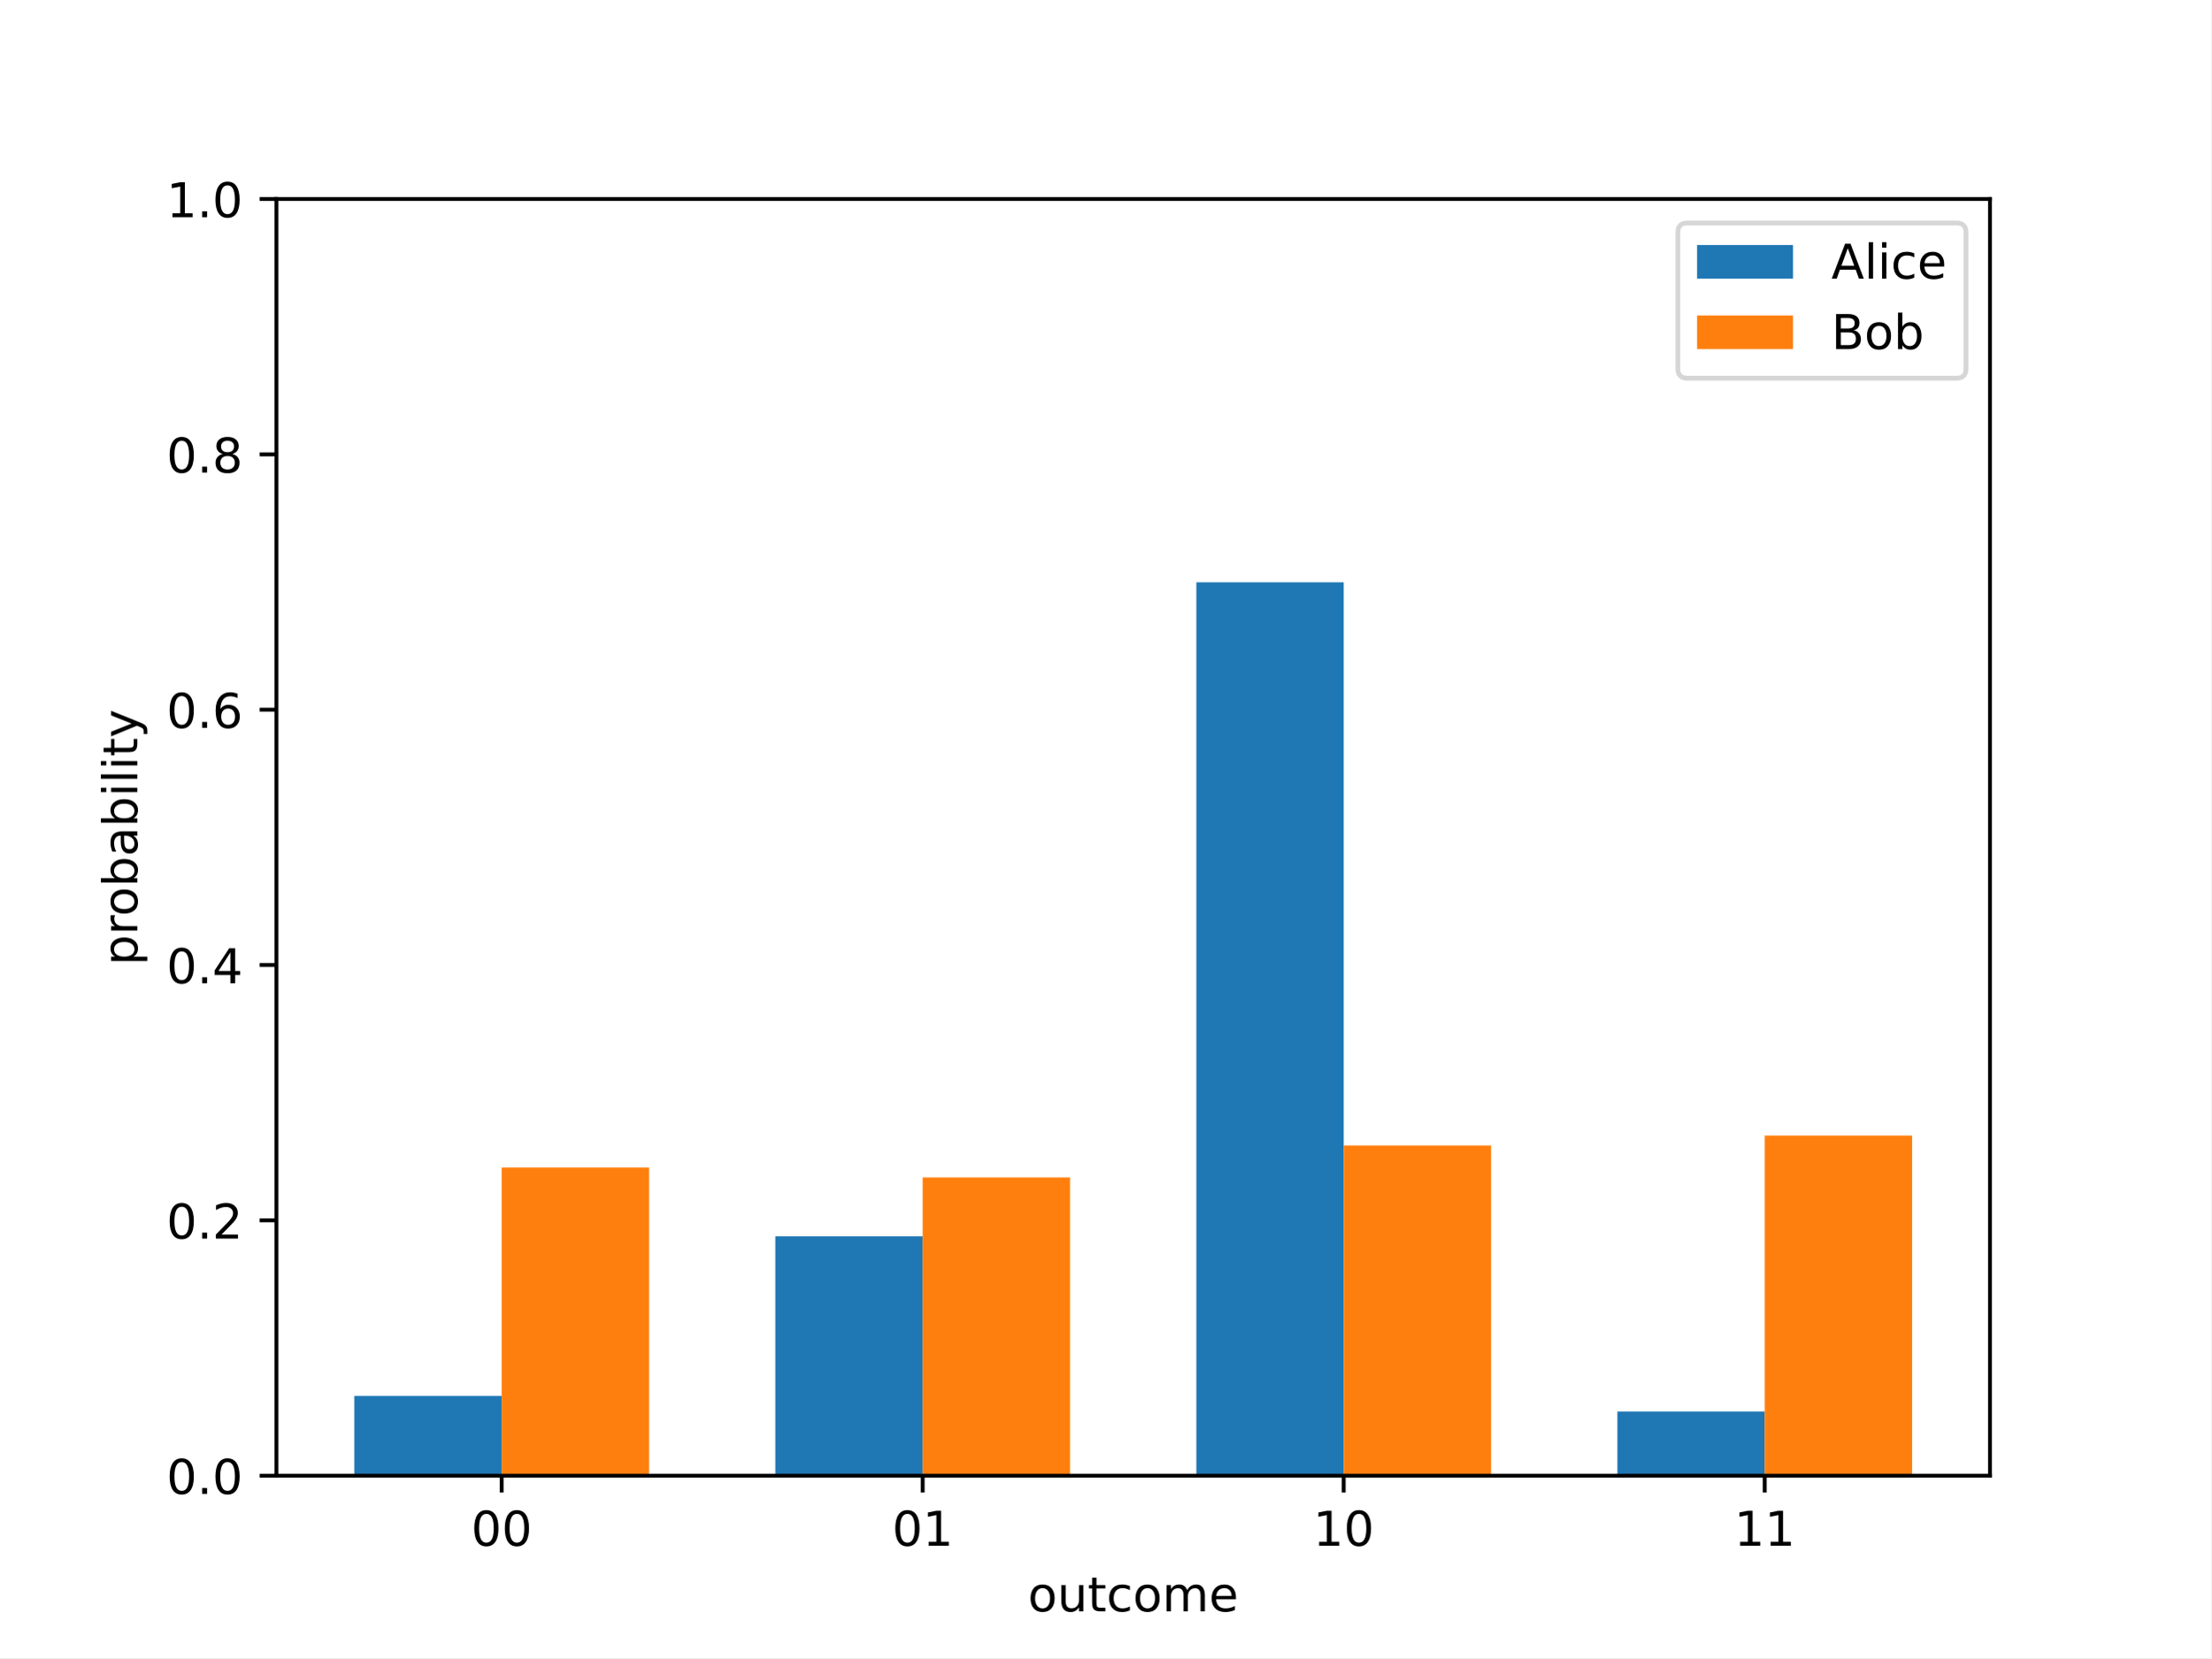
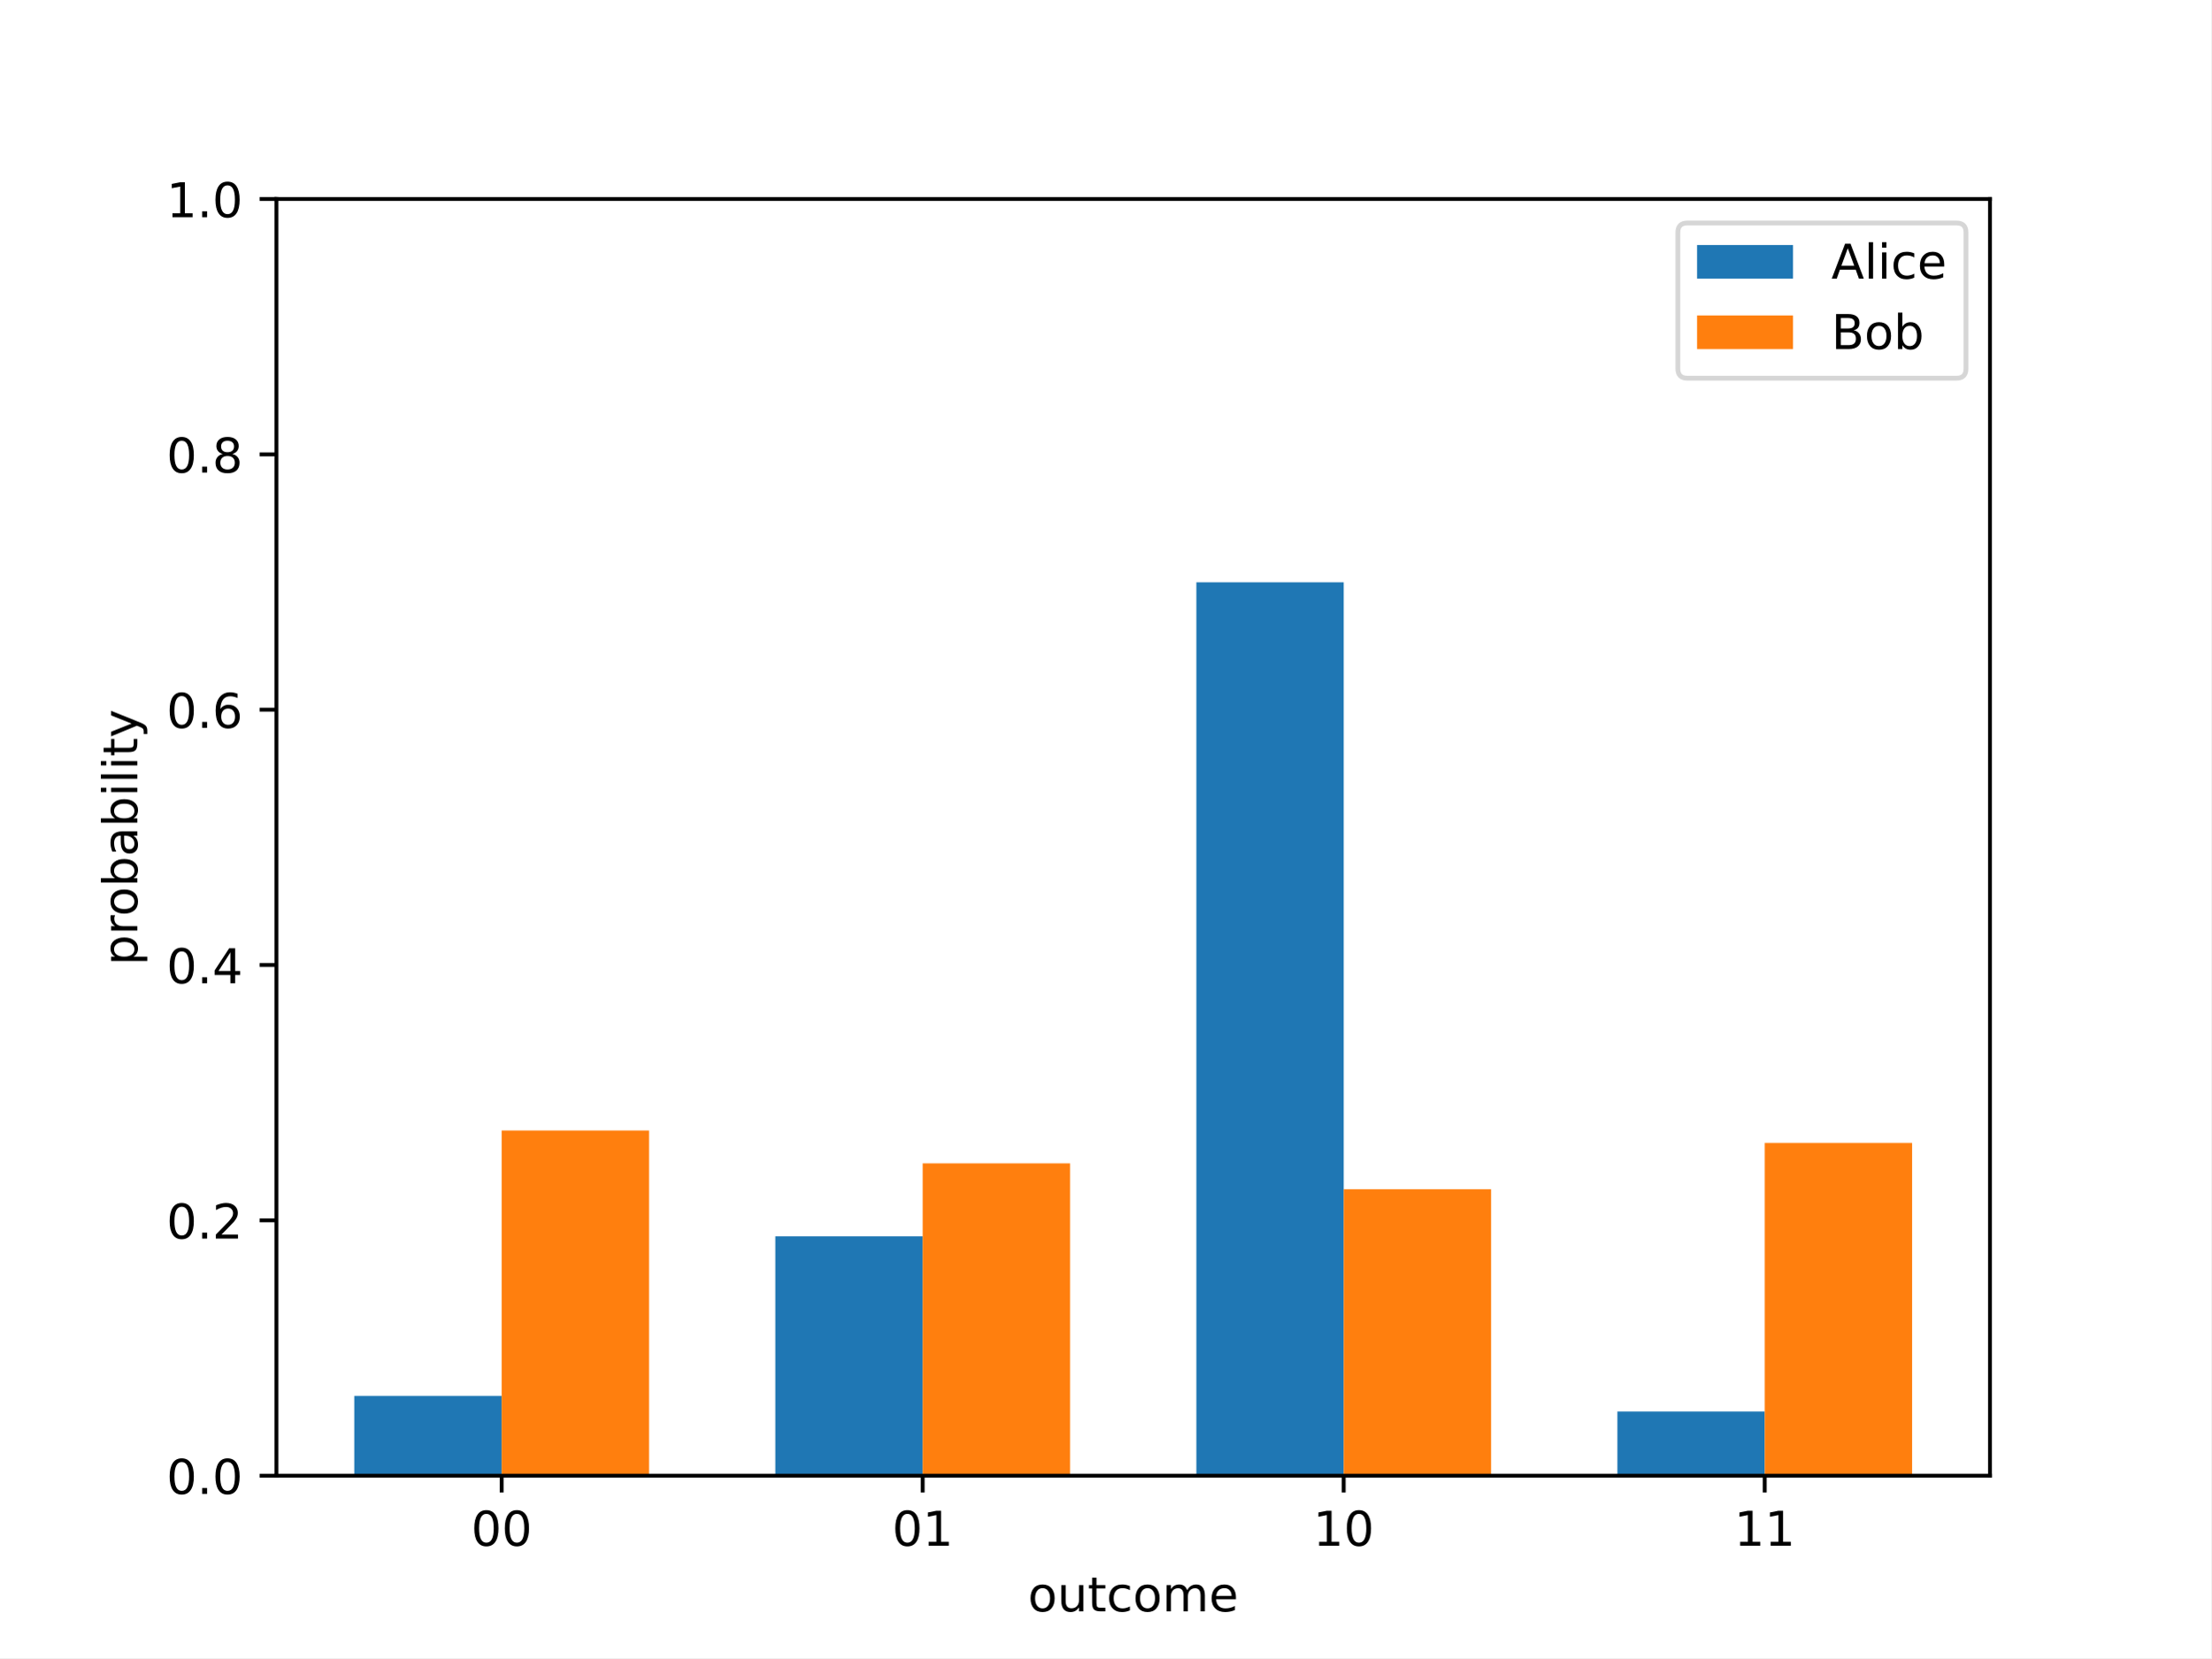
<svg xmlns="http://www.w3.org/2000/svg" xmlns:xlink="http://www.w3.org/1999/xlink" width="460.8pt" height="345.6pt" viewBox="0 0 460.8 345.6" version="1.1">
  <defs>
    <style type="text/css">*{stroke-linejoin: round; stroke-linecap: butt}</style>
  </defs>
  <g id="figure_1">
    <g id="patch_1">
      <path d="M 0 345.6  L 460.8 345.6  L 460.8 0  L 0 0  z " style="fill: #ffffff" />
    </g>
    <g id="axes_1">
      <g id="patch_2">
        <path d="M 57.6 307.584  L 414.72 307.584  L 414.72 41.472  L 57.6 41.472  z " style="fill: #ffffff" />
      </g>
      <g id="patch_3">
-         <path d="M 73.833 307.584  L 104.543 307.584  L 104.543 290.952  L 73.833 290.952  z " clip-path="url(#pb1cc930a0b)" style="fill: #1f77b4" />
+         <path d="M 73.833 307.584  L 104.543 307.584  L 104.543 290.952  L 73.833 290.952  z " clip-path="url(#p5221f67fb8)" style="fill: #1f77b4" />
      </g>
      <g id="patch_4">
-         <path d="M 161.577 307.584  L 192.288 307.584  L 192.288 257.688  L 161.577 257.688  z " clip-path="url(#pb1cc930a0b)" style="fill: #1f77b4" />
+         <path d="M 161.577 307.584  L 192.288 307.584  L 192.288 257.688  L 161.577 257.688  z " clip-path="url(#p5221f67fb8)" style="fill: #1f77b4" />
      </g>
      <g id="patch_5">
-         <path d="M 249.322 307.584  L 280.032 307.584  L 280.032 121.37  L 249.322 121.37  z " clip-path="url(#pb1cc930a0b)" style="fill: #1f77b4" />
+         <path d="M 249.322 307.584  L 280.032 307.584  L 280.032 121.37  L 249.322 121.37  z " clip-path="url(#p5221f67fb8)" style="fill: #1f77b4" />
      </g>
      <g id="patch_6">
-         <path d="M 337.066 307.584  L 367.777 307.584  L 367.777 294.214  L 337.066 294.214  z " clip-path="url(#pb1cc930a0b)" style="fill: #1f77b4" />
+         <path d="M 337.066 307.584  L 367.777 307.584  L 367.777 294.214  L 337.066 294.214  z " clip-path="url(#p5221f67fb8)" style="fill: #1f77b4" />
      </g>
      <g id="patch_7">
-         <path d="M 104.543 307.584  L 135.254 307.584  L 135.254 243.352  L 104.543 243.352  z " clip-path="url(#pb1cc930a0b)" style="fill: #ff7f0e" />
+         <path d="M 104.543 307.584  L 135.254 307.584  L 135.254 235.636  L 104.543 235.636  z " clip-path="url(#p5221f67fb8)" style="fill: #ff7f0e" />
      </g>
      <g id="patch_8">
-         <path d="M 192.288 307.584  L 222.998 307.584  L 222.998 245.413  L 192.288 245.413  z " clip-path="url(#pb1cc930a0b)" style="fill: #ff7f0e" />
+         <path d="M 192.288 307.584  L 222.998 307.584  L 222.998 242.484  L 192.288 242.484  z " clip-path="url(#p5221f67fb8)" style="fill: #ff7f0e" />
      </g>
      <g id="patch_9">
-         <path d="M 280.032 307.584  L 310.743 307.584  L 310.743 238.76  L 280.032 238.76  z " clip-path="url(#pb1cc930a0b)" style="fill: #ff7f0e" />
+         <path d="M 280.032 307.584  L 310.743 307.584  L 310.743 247.872  L 280.032 247.872  z " clip-path="url(#p5221f67fb8)" style="fill: #ff7f0e" />
      </g>
      <g id="patch_10">
-         <path d="M 367.777 307.584  L 398.487 307.584  L 398.487 236.699  L 367.777 236.699  z " clip-path="url(#pb1cc930a0b)" style="fill: #ff7f0e" />
+         <path d="M 367.777 307.584  L 398.487 307.584  L 398.487 238.232  L 367.777 238.232  z " clip-path="url(#p5221f67fb8)" style="fill: #ff7f0e" />
      </g>
      <g id="matplotlib.axis_1">
        <g id="xtick_1">
          <g id="line2d_1">
            <defs>
-               <path id="m7856f87d09" d="M 0 0  L 0 3.5  " style="stroke: #000000; stroke-width: 0.8" />
-             </defs>
-             <g>
-               <use xlink:href="#m7856f87d09" x="104.543" y="307.584" style="stroke: #000000; stroke-width: 0.8" />
+               <path id="mbd9db13095" d="M 0 0  L 0 3.5  " style="stroke: #000000; stroke-width: 0.8" />
+             </defs>
+             <g>
+               <use xlink:href="#mbd9db13095" x="104.543" y="307.584" style="stroke: #000000; stroke-width: 0.8" />
            </g>
          </g>
          <g id="text_1">
            <g transform="translate(98.18079 322.1824) scale(0.1 -0.1)">
              <defs>
                <path id="DejaVuSans-30" d="M 2034 4250  Q 1547 4250 1301 3770  Q 1056 3291 1056 2328  Q 1056 1369 1301 889  Q 1547 409 2034 409  Q 2525 409 2770 889  Q 3016 1369 3016 2328  Q 3016 3291 2770 3770  Q 2525 4250 2034 4250  z M 2034 4750  Q 2819 4750 3233 4129  Q 3647 3509 3647 2328  Q 3647 1150 3233 529  Q 2819 -91 2034 -91  Q 1250 -91 836 529  Q 422 1150 422 2328  Q 422 3509 836 4129  Q 1250 4750 2034 4750  z " transform="scale(0.015625)" />
              </defs>
              <use xlink:href="#DejaVuSans-30" />
              <use xlink:href="#DejaVuSans-30" transform="translate(63.62305 0)" />
            </g>
          </g>
        </g>
        <g id="xtick_2">
          <g id="line2d_2">
            <g>
-               <use xlink:href="#m7856f87d09" x="192.288" y="307.584" style="stroke: #000000; stroke-width: 0.8" />
+               <use xlink:href="#mbd9db13095" x="192.288" y="307.584" style="stroke: #000000; stroke-width: 0.8" />
            </g>
          </g>
          <g id="text_2">
            <g transform="translate(185.9253 322.1824) scale(0.1 -0.1)">
              <defs>
                <path id="DejaVuSans-31" d="M 794 531  L 1825 531  L 1825 4091  L 703 3866  L 703 4441  L 1819 4666  L 2450 4666  L 2450 531  L 3481 531  L 3481 0  L 794 0  L 794 531  z " transform="scale(0.015625)" />
              </defs>
              <use xlink:href="#DejaVuSans-30" />
              <use xlink:href="#DejaVuSans-31" transform="translate(63.62305 0)" />
            </g>
          </g>
        </g>
        <g id="xtick_3">
          <g id="line2d_3">
            <g>
-               <use xlink:href="#m7856f87d09" x="280.032" y="307.584" style="stroke: #000000; stroke-width: 0.8" />
+               <use xlink:href="#mbd9db13095" x="280.032" y="307.584" style="stroke: #000000; stroke-width: 0.8" />
            </g>
          </g>
          <g id="text_3">
            <g transform="translate(273.6697 322.1824) scale(0.1 -0.1)">
              <use xlink:href="#DejaVuSans-31" />
              <use xlink:href="#DejaVuSans-30" transform="translate(63.62305 0)" />
            </g>
          </g>
        </g>
        <g id="xtick_4">
          <g id="line2d_4">
            <g>
-               <use xlink:href="#m7856f87d09" x="367.777" y="307.584" style="stroke: #000000; stroke-width: 0.8" />
+               <use xlink:href="#mbd9db13095" x="367.777" y="307.584" style="stroke: #000000; stroke-width: 0.8" />
            </g>
          </g>
          <g id="text_4">
            <g transform="translate(361.4142 322.1824) scale(0.1 -0.1)">
              <use xlink:href="#DejaVuSans-31" />
              <use xlink:href="#DejaVuSans-31" transform="translate(63.62305 0)" />
            </g>
          </g>
        </g>
        <g id="text_5">
          <g transform="translate(214.2163 335.8606) scale(0.1 -0.1)">
            <defs>
              <path id="DejaVuSans-6f" d="M 1959 3097  Q 1497 3097 1228 2736  Q 959 2375 959 1747  Q 959 1119 1226 758  Q 1494 397 1959 397  Q 2419 397 2687 759  Q 2956 1122 2956 1747  Q 2956 2369 2687 2733  Q 2419 3097 1959 3097  z M 1959 3584  Q 2709 3584 3137 3096  Q 3566 2609 3566 1747  Q 3566 888 3137 398  Q 2709 -91 1959 -91  Q 1206 -91 779 398  Q 353 888 353 1747  Q 353 2609 779 3096  Q 1206 3584 1959 3584  z " transform="scale(0.015625)" />
              <path id="DejaVuSans-75" d="M 544 1381  L 544 3500  L 1119 3500  L 1119 1403  Q 1119 906 1312 657  Q 1506 409 1894 409  Q 2359 409 2629 706  Q 2900 1003 2900 1516  L 2900 3500  L 3475 3500  L 3475 0  L 2900 0  L 2900 538  Q 2691 219 2414 64  Q 2138 -91 1772 -91  Q 1169 -91 856 284  Q 544 659 544 1381  z M 1991 3584  L 1991 3584  z " transform="scale(0.015625)" />
              <path id="DejaVuSans-74" d="M 1172 4494  L 1172 3500  L 2356 3500  L 2356 3053  L 1172 3053  L 1172 1153  Q 1172 725 1289 603  Q 1406 481 1766 481  L 2356 481  L 2356 0  L 1766 0  Q 1100 0 847 248  Q 594 497 594 1153  L 594 3053  L 172 3053  L 172 3500  L 594 3500  L 594 4494  L 1172 4494  z " transform="scale(0.015625)" />
              <path id="DejaVuSans-63" d="M 3122 3366  L 3122 2828  Q 2878 2963 2633 3030  Q 2388 3097 2138 3097  Q 1578 3097 1268 2742  Q 959 2388 959 1747  Q 959 1106 1268 751  Q 1578 397 2138 397  Q 2388 397 2633 464  Q 2878 531 3122 666  L 3122 134  Q 2881 22 2623 -34  Q 2366 -91 2075 -91  Q 1284 -91 818 406  Q 353 903 353 1747  Q 353 2603 823 3093  Q 1294 3584 2113 3584  Q 2378 3584 2631 3529  Q 2884 3475 3122 3366  z " transform="scale(0.015625)" />
              <path id="DejaVuSans-6d" d="M 3328 2828  Q 3544 3216 3844 3400  Q 4144 3584 4550 3584  Q 5097 3584 5394 3201  Q 5691 2819 5691 2113  L 5691 0  L 5113 0  L 5113 2094  Q 5113 2597 4934 2840  Q 4756 3084 4391 3084  Q 3944 3084 3684 2787  Q 3425 2491 3425 1978  L 3425 0  L 2847 0  L 2847 2094  Q 2847 2600 2669 2842  Q 2491 3084 2119 3084  Q 1678 3084 1418 2786  Q 1159 2488 1159 1978  L 1159 0  L 581 0  L 581 3500  L 1159 3500  L 1159 2956  Q 1356 3278 1631 3431  Q 1906 3584 2284 3584  Q 2666 3584 2933 3390  Q 3200 3197 3328 2828  z " transform="scale(0.015625)" />
              <path id="DejaVuSans-65" d="M 3597 1894  L 3597 1613  L 953 1613  Q 991 1019 1311 708  Q 1631 397 2203 397  Q 2534 397 2845 478  Q 3156 559 3463 722  L 3463 178  Q 3153 47 2828 -22  Q 2503 -91 2169 -91  Q 1331 -91 842 396  Q 353 884 353 1716  Q 353 2575 817 3079  Q 1281 3584 2069 3584  Q 2775 3584 3186 3129  Q 3597 2675 3597 1894  z M 3022 2063  Q 3016 2534 2758 2815  Q 2500 3097 2075 3097  Q 1594 3097 1305 2825  Q 1016 2553 972 2059  L 3022 2063  z " transform="scale(0.015625)" />
            </defs>
            <use xlink:href="#DejaVuSans-6f" />
            <use xlink:href="#DejaVuSans-75" transform="translate(61.18164 0)" />
            <use xlink:href="#DejaVuSans-74" transform="translate(124.5605 0)" />
            <use xlink:href="#DejaVuSans-63" transform="translate(163.7695 0)" />
            <use xlink:href="#DejaVuSans-6f" transform="translate(218.75 0)" />
            <use xlink:href="#DejaVuSans-6d" transform="translate(279.9316 0)" />
            <use xlink:href="#DejaVuSans-65" transform="translate(377.3438 0)" />
          </g>
        </g>
      </g>
      <g id="matplotlib.axis_2">
        <g id="ytick_1">
          <g id="line2d_5">
            <defs>
-               <path id="m94541c0f62" d="M 0 0  L -3.5 0  " style="stroke: #000000; stroke-width: 0.8" />
-             </defs>
-             <g>
-               <use xlink:href="#m94541c0f62" x="57.6" y="307.584" style="stroke: #000000; stroke-width: 0.8" />
+               <path id="mef66154ed4" d="M 0 0  L -3.5 0  " style="stroke: #000000; stroke-width: 0.8" />
+             </defs>
+             <g>
+               <use xlink:href="#mef66154ed4" x="57.6" y="307.584" style="stroke: #000000; stroke-width: 0.8" />
            </g>
          </g>
          <g id="text_6">
            <g transform="translate(34.69687 311.3832) scale(0.1 -0.1)">
              <defs>
                <path id="DejaVuSans-2e" d="M 684 794  L 1344 794  L 1344 0  L 684 0  L 684 794  z " transform="scale(0.015625)" />
              </defs>
              <use xlink:href="#DejaVuSans-30" />
              <use xlink:href="#DejaVuSans-2e" transform="translate(63.62305 0)" />
              <use xlink:href="#DejaVuSans-30" transform="translate(95.41016 0)" />
            </g>
          </g>
        </g>
        <g id="ytick_2">
          <g id="line2d_6">
            <g>
-               <use xlink:href="#m94541c0f62" x="57.6" y="254.362" style="stroke: #000000; stroke-width: 0.8" />
+               <use xlink:href="#mef66154ed4" x="57.6" y="254.362" style="stroke: #000000; stroke-width: 0.8" />
            </g>
          </g>
          <g id="text_7">
            <g transform="translate(34.69687 258.1608) scale(0.1 -0.1)">
              <defs>
                <path id="DejaVuSans-32" d="M 1228 531  L 3431 531  L 3431 0  L 469 0  L 469 531  Q 828 903 1448 1529  Q 2069 2156 2228 2338  Q 2531 2678 2651 2914  Q 2772 3150 2772 3378  Q 2772 3750 2511 3984  Q 2250 4219 1831 4219  Q 1534 4219 1204 4116  Q 875 4013 500 3803  L 500 4441  Q 881 4594 1212 4672  Q 1544 4750 1819 4750  Q 2544 4750 2975 4387  Q 3406 4025 3406 3419  Q 3406 3131 3298 2873  Q 3191 2616 2906 2266  Q 2828 2175 2409 1742  Q 1991 1309 1228 531  z " transform="scale(0.015625)" />
              </defs>
              <use xlink:href="#DejaVuSans-30" />
              <use xlink:href="#DejaVuSans-2e" transform="translate(63.62305 0)" />
              <use xlink:href="#DejaVuSans-32" transform="translate(95.41016 0)" />
            </g>
          </g>
        </g>
        <g id="ytick_3">
          <g id="line2d_7">
            <g>
-               <use xlink:href="#m94541c0f62" x="57.6" y="201.139" style="stroke: #000000; stroke-width: 0.8" />
+               <use xlink:href="#mef66154ed4" x="57.6" y="201.139" style="stroke: #000000; stroke-width: 0.8" />
            </g>
          </g>
          <g id="text_8">
            <g transform="translate(34.69687 204.9384) scale(0.1 -0.1)">
              <defs>
                <path id="DejaVuSans-34" d="M 2419 4116  L 825 1625  L 2419 1625  L 2419 4116  z M 2253 4666  L 3047 4666  L 3047 1625  L 3713 1625  L 3713 1100  L 3047 1100  L 3047 0  L 2419 0  L 2419 1100  L 313 1100  L 313 1709  L 2253 4666  z " transform="scale(0.015625)" />
              </defs>
              <use xlink:href="#DejaVuSans-30" />
              <use xlink:href="#DejaVuSans-2e" transform="translate(63.62305 0)" />
              <use xlink:href="#DejaVuSans-34" transform="translate(95.41016 0)" />
            </g>
          </g>
        </g>
        <g id="ytick_4">
          <g id="line2d_8">
            <g>
-               <use xlink:href="#m94541c0f62" x="57.6" y="147.917" style="stroke: #000000; stroke-width: 0.8" />
+               <use xlink:href="#mef66154ed4" x="57.6" y="147.917" style="stroke: #000000; stroke-width: 0.8" />
            </g>
          </g>
          <g id="text_9">
            <g transform="translate(34.69687 151.716) scale(0.1 -0.1)">
              <defs>
                <path id="DejaVuSans-36" d="M 2113 2584  Q 1688 2584 1439 2293  Q 1191 2003 1191 1497  Q 1191 994 1439 701  Q 1688 409 2113 409  Q 2538 409 2786 701  Q 3034 994 3034 1497  Q 3034 2003 2786 2293  Q 2538 2584 2113 2584  z M 3366 4563  L 3366 3988  Q 3128 4100 2886 4159  Q 2644 4219 2406 4219  Q 1781 4219 1451 3797  Q 1122 3375 1075 2522  Q 1259 2794 1537 2939  Q 1816 3084 2150 3084  Q 2853 3084 3261 2657  Q 3669 2231 3669 1497  Q 3669 778 3244 343  Q 2819 -91 2113 -91  Q 1303 -91 875 529  Q 447 1150 447 2328  Q 447 3434 972 4092  Q 1497 4750 2381 4750  Q 2619 4750 2861 4703  Q 3103 4656 3366 4563  z " transform="scale(0.015625)" />
              </defs>
              <use xlink:href="#DejaVuSans-30" />
              <use xlink:href="#DejaVuSans-2e" transform="translate(63.62305 0)" />
              <use xlink:href="#DejaVuSans-36" transform="translate(95.41016 0)" />
            </g>
          </g>
        </g>
        <g id="ytick_5">
          <g id="line2d_9">
            <g>
-               <use xlink:href="#m94541c0f62" x="57.6" y="94.694" style="stroke: #000000; stroke-width: 0.8" />
+               <use xlink:href="#mef66154ed4" x="57.6" y="94.694" style="stroke: #000000; stroke-width: 0.8" />
            </g>
          </g>
          <g id="text_10">
            <g transform="translate(34.69687 98.49362) scale(0.1 -0.1)">
              <defs>
                <path id="DejaVuSans-38" d="M 2034 2216  Q 1584 2216 1326 1975  Q 1069 1734 1069 1313  Q 1069 891 1326 650  Q 1584 409 2034 409  Q 2484 409 2743 651  Q 3003 894 3003 1313  Q 3003 1734 2745 1975  Q 2488 2216 2034 2216  z M 1403 2484  Q 997 2584 770 2862  Q 544 3141 544 3541  Q 544 4100 942 4425  Q 1341 4750 2034 4750  Q 2731 4750 3128 4425  Q 3525 4100 3525 3541  Q 3525 3141 3298 2862  Q 3072 2584 2669 2484  Q 3125 2378 3379 2068  Q 3634 1759 3634 1313  Q 3634 634 3220 271  Q 2806 -91 2034 -91  Q 1263 -91 848 271  Q 434 634 434 1313  Q 434 1759 690 2068  Q 947 2378 1403 2484  z M 1172 3481  Q 1172 3119 1398 2916  Q 1625 2713 2034 2713  Q 2441 2713 2670 2916  Q 2900 3119 2900 3481  Q 2900 3844 2670 4047  Q 2441 4250 2034 4250  Q 1625 4250 1398 4047  Q 1172 3844 1172 3481  z " transform="scale(0.015625)" />
              </defs>
              <use xlink:href="#DejaVuSans-30" />
              <use xlink:href="#DejaVuSans-2e" transform="translate(63.62305 0)" />
              <use xlink:href="#DejaVuSans-38" transform="translate(95.41016 0)" />
            </g>
          </g>
        </g>
        <g id="ytick_6">
          <g id="line2d_10">
            <g>
-               <use xlink:href="#m94541c0f62" x="57.6" y="41.472" style="stroke: #000000; stroke-width: 0.8" />
+               <use xlink:href="#mef66154ed4" x="57.6" y="41.472" style="stroke: #000000; stroke-width: 0.8" />
            </g>
          </g>
          <g id="text_11">
            <g transform="translate(34.69687 45.27122) scale(0.1 -0.1)">
              <use xlink:href="#DejaVuSans-31" />
              <use xlink:href="#DejaVuSans-2e" transform="translate(63.62305 0)" />
              <use xlink:href="#DejaVuSans-30" transform="translate(95.41016 0)" />
            </g>
          </g>
        </g>
        <g id="text_12">
          <g transform="translate(28.61719 201.2038) rotate(-90) scale(0.1 -0.1)">
            <defs>
              <path id="DejaVuSans-70" d="M 1159 525  L 1159 -1331  L 581 -1331  L 581 3500  L 1159 3500  L 1159 2969  Q 1341 3281 1617 3432  Q 1894 3584 2278 3584  Q 2916 3584 3314 3078  Q 3713 2572 3713 1747  Q 3713 922 3314 415  Q 2916 -91 2278 -91  Q 1894 -91 1617 61  Q 1341 213 1159 525  z M 3116 1747  Q 3116 2381 2855 2742  Q 2594 3103 2138 3103  Q 1681 3103 1420 2742  Q 1159 2381 1159 1747  Q 1159 1113 1420 752  Q 1681 391 2138 391  Q 2594 391 2855 752  Q 3116 1113 3116 1747  z " transform="scale(0.015625)" />
              <path id="DejaVuSans-72" d="M 2631 2963  Q 2534 3019 2420 3045  Q 2306 3072 2169 3072  Q 1681 3072 1420 2755  Q 1159 2438 1159 1844  L 1159 0  L 581 0  L 581 3500  L 1159 3500  L 1159 2956  Q 1341 3275 1631 3429  Q 1922 3584 2338 3584  Q 2397 3584 2469 3576  Q 2541 3569 2628 3553  L 2631 2963  z " transform="scale(0.015625)" />
              <path id="DejaVuSans-62" d="M 3116 1747  Q 3116 2381 2855 2742  Q 2594 3103 2138 3103  Q 1681 3103 1420 2742  Q 1159 2381 1159 1747  Q 1159 1113 1420 752  Q 1681 391 2138 391  Q 2594 391 2855 752  Q 3116 1113 3116 1747  z M 1159 2969  Q 1341 3281 1617 3432  Q 1894 3584 2278 3584  Q 2916 3584 3314 3078  Q 3713 2572 3713 1747  Q 3713 922 3314 415  Q 2916 -91 2278 -91  Q 1894 -91 1617 61  Q 1341 213 1159 525  L 1159 0  L 581 0  L 581 4863  L 1159 4863  L 1159 2969  z " transform="scale(0.015625)" />
              <path id="DejaVuSans-61" d="M 2194 1759  Q 1497 1759 1228 1600  Q 959 1441 959 1056  Q 959 750 1161 570  Q 1363 391 1709 391  Q 2188 391 2477 730  Q 2766 1069 2766 1631  L 2766 1759  L 2194 1759  z M 3341 1997  L 3341 0  L 2766 0  L 2766 531  Q 2569 213 2275 61  Q 1981 -91 1556 -91  Q 1019 -91 701 211  Q 384 513 384 1019  Q 384 1609 779 1909  Q 1175 2209 1959 2209  L 2766 2209  L 2766 2266  Q 2766 2663 2505 2880  Q 2244 3097 1772 3097  Q 1472 3097 1187 3025  Q 903 2953 641 2809  L 641 3341  Q 956 3463 1253 3523  Q 1550 3584 1831 3584  Q 2591 3584 2966 3190  Q 3341 2797 3341 1997  z " transform="scale(0.015625)" />
              <path id="DejaVuSans-69" d="M 603 3500  L 1178 3500  L 1178 0  L 603 0  L 603 3500  z M 603 4863  L 1178 4863  L 1178 4134  L 603 4134  L 603 4863  z " transform="scale(0.015625)" />
              <path id="DejaVuSans-6c" d="M 603 4863  L 1178 4863  L 1178 0  L 603 0  L 603 4863  z " transform="scale(0.015625)" />
              <path id="DejaVuSans-79" d="M 2059 -325  Q 1816 -950 1584 -1140  Q 1353 -1331 966 -1331  L 506 -1331  L 506 -850  L 844 -850  Q 1081 -850 1212 -737  Q 1344 -625 1503 -206  L 1606 56  L 191 3500  L 800 3500  L 1894 763  L 2988 3500  L 3597 3500  L 2059 -325  z " transform="scale(0.015625)" />
            </defs>
            <use xlink:href="#DejaVuSans-70" />
            <use xlink:href="#DejaVuSans-72" transform="translate(63.47656 0)" />
            <use xlink:href="#DejaVuSans-6f" transform="translate(102.3398 0)" />
            <use xlink:href="#DejaVuSans-62" transform="translate(163.5215 0)" />
            <use xlink:href="#DejaVuSans-61" transform="translate(226.998 0)" />
            <use xlink:href="#DejaVuSans-62" transform="translate(288.2773 0)" />
            <use xlink:href="#DejaVuSans-69" transform="translate(351.7539 0)" />
            <use xlink:href="#DejaVuSans-6c" transform="translate(379.5371 0)" />
            <use xlink:href="#DejaVuSans-69" transform="translate(407.3203 0)" />
            <use xlink:href="#DejaVuSans-74" transform="translate(435.1035 0)" />
            <use xlink:href="#DejaVuSans-79" transform="translate(474.3125 0)" />
          </g>
        </g>
      </g>
      <g id="patch_11">
        <path d="M 57.6 307.584  L 57.6 41.472  " style="fill: none; stroke: #000000; stroke-width: 0.8; stroke-linejoin: miter; stroke-linecap: square" />
      </g>
      <g id="patch_12">
        <path d="M 414.72 307.584  L 414.72 41.472  " style="fill: none; stroke: #000000; stroke-width: 0.8; stroke-linejoin: miter; stroke-linecap: square" />
      </g>
      <g id="patch_13">
        <path d="M 57.6 307.584  L 414.72 307.584  " style="fill: none; stroke: #000000; stroke-width: 0.8; stroke-linejoin: miter; stroke-linecap: square" />
      </g>
      <g id="patch_14">
        <path d="M 57.6 41.472  L 414.72 41.472  " style="fill: none; stroke: #000000; stroke-width: 0.8; stroke-linejoin: miter; stroke-linecap: square" />
      </g>
      <g id="legend_1">
        <g id="patch_15">
          <path d="M 351.672 78.828  L 407.72 78.828  Q 409.72 78.828 409.72 76.828  L 409.72 48.472  Q 409.72 46.472 407.72 46.472  L 351.672 46.472  Q 349.672 46.472 349.672 48.472  L 349.672 76.828  Q 349.672 78.828 351.672 78.828  z " style="fill: #ffffff; opacity: 0.8; stroke: #cccccc; stroke-linejoin: miter" />
        </g>
        <g id="patch_16">
          <path d="M 353.672 58.07  L 373.672 58.07  L 373.672 51.07  L 353.672 51.07  z " style="fill: #1f77b4" />
        </g>
        <g id="text_13">
          <g transform="translate(381.6716 58.07044) scale(0.1 -0.1)">
            <defs>
              <path id="DejaVuSans-41" d="M 2188 4044  L 1331 1722  L 3047 1722  L 2188 4044  z M 1831 4666  L 2547 4666  L 4325 0  L 3669 0  L 3244 1197  L 1141 1197  L 716 0  L 50 0  L 1831 4666  z " transform="scale(0.015625)" />
            </defs>
            <use xlink:href="#DejaVuSans-41" />
            <use xlink:href="#DejaVuSans-6c" transform="translate(68.4082 0)" />
            <use xlink:href="#DejaVuSans-69" transform="translate(96.19141 0)" />
            <use xlink:href="#DejaVuSans-63" transform="translate(123.9746 0)" />
            <use xlink:href="#DejaVuSans-65" transform="translate(178.9551 0)" />
          </g>
        </g>
        <g id="patch_17">
          <path d="M 353.672 72.749  L 373.672 72.749  L 373.672 65.749  L 353.672 65.749  z " style="fill: #ff7f0e" />
        </g>
        <g id="text_14">
          <g transform="translate(381.6716 72.74856) scale(0.1 -0.1)">
            <defs>
              <path id="DejaVuSans-42" d="M 1259 2228  L 1259 519  L 2272 519  Q 2781 519 3026 730  Q 3272 941 3272 1375  Q 3272 1813 3026 2020  Q 2781 2228 2272 2228  L 1259 2228  z M 1259 4147  L 1259 2741  L 2194 2741  Q 2656 2741 2882 2914  Q 3109 3088 3109 3444  Q 3109 3797 2882 3972  Q 2656 4147 2194 4147  L 1259 4147  z M 628 4666  L 2241 4666  Q 2963 4666 3353 4366  Q 3744 4066 3744 3513  Q 3744 3084 3544 2831  Q 3344 2578 2956 2516  Q 3422 2416 3680 2098  Q 3938 1781 3938 1306  Q 3938 681 3513 340  Q 3088 0 2303 0  L 628 0  L 628 4666  z " transform="scale(0.015625)" />
            </defs>
            <use xlink:href="#DejaVuSans-42" />
            <use xlink:href="#DejaVuSans-6f" transform="translate(68.60352 0)" />
            <use xlink:href="#DejaVuSans-62" transform="translate(129.7852 0)" />
          </g>
        </g>
      </g>
    </g>
  </g>
  <defs>
-     <clipPath id="pb1cc930a0b">
+     <clipPath id="p5221f67fb8">
      <rect x="57.6" y="41.472" width="357.12" height="266.112" />
    </clipPath>
  </defs>
</svg>
